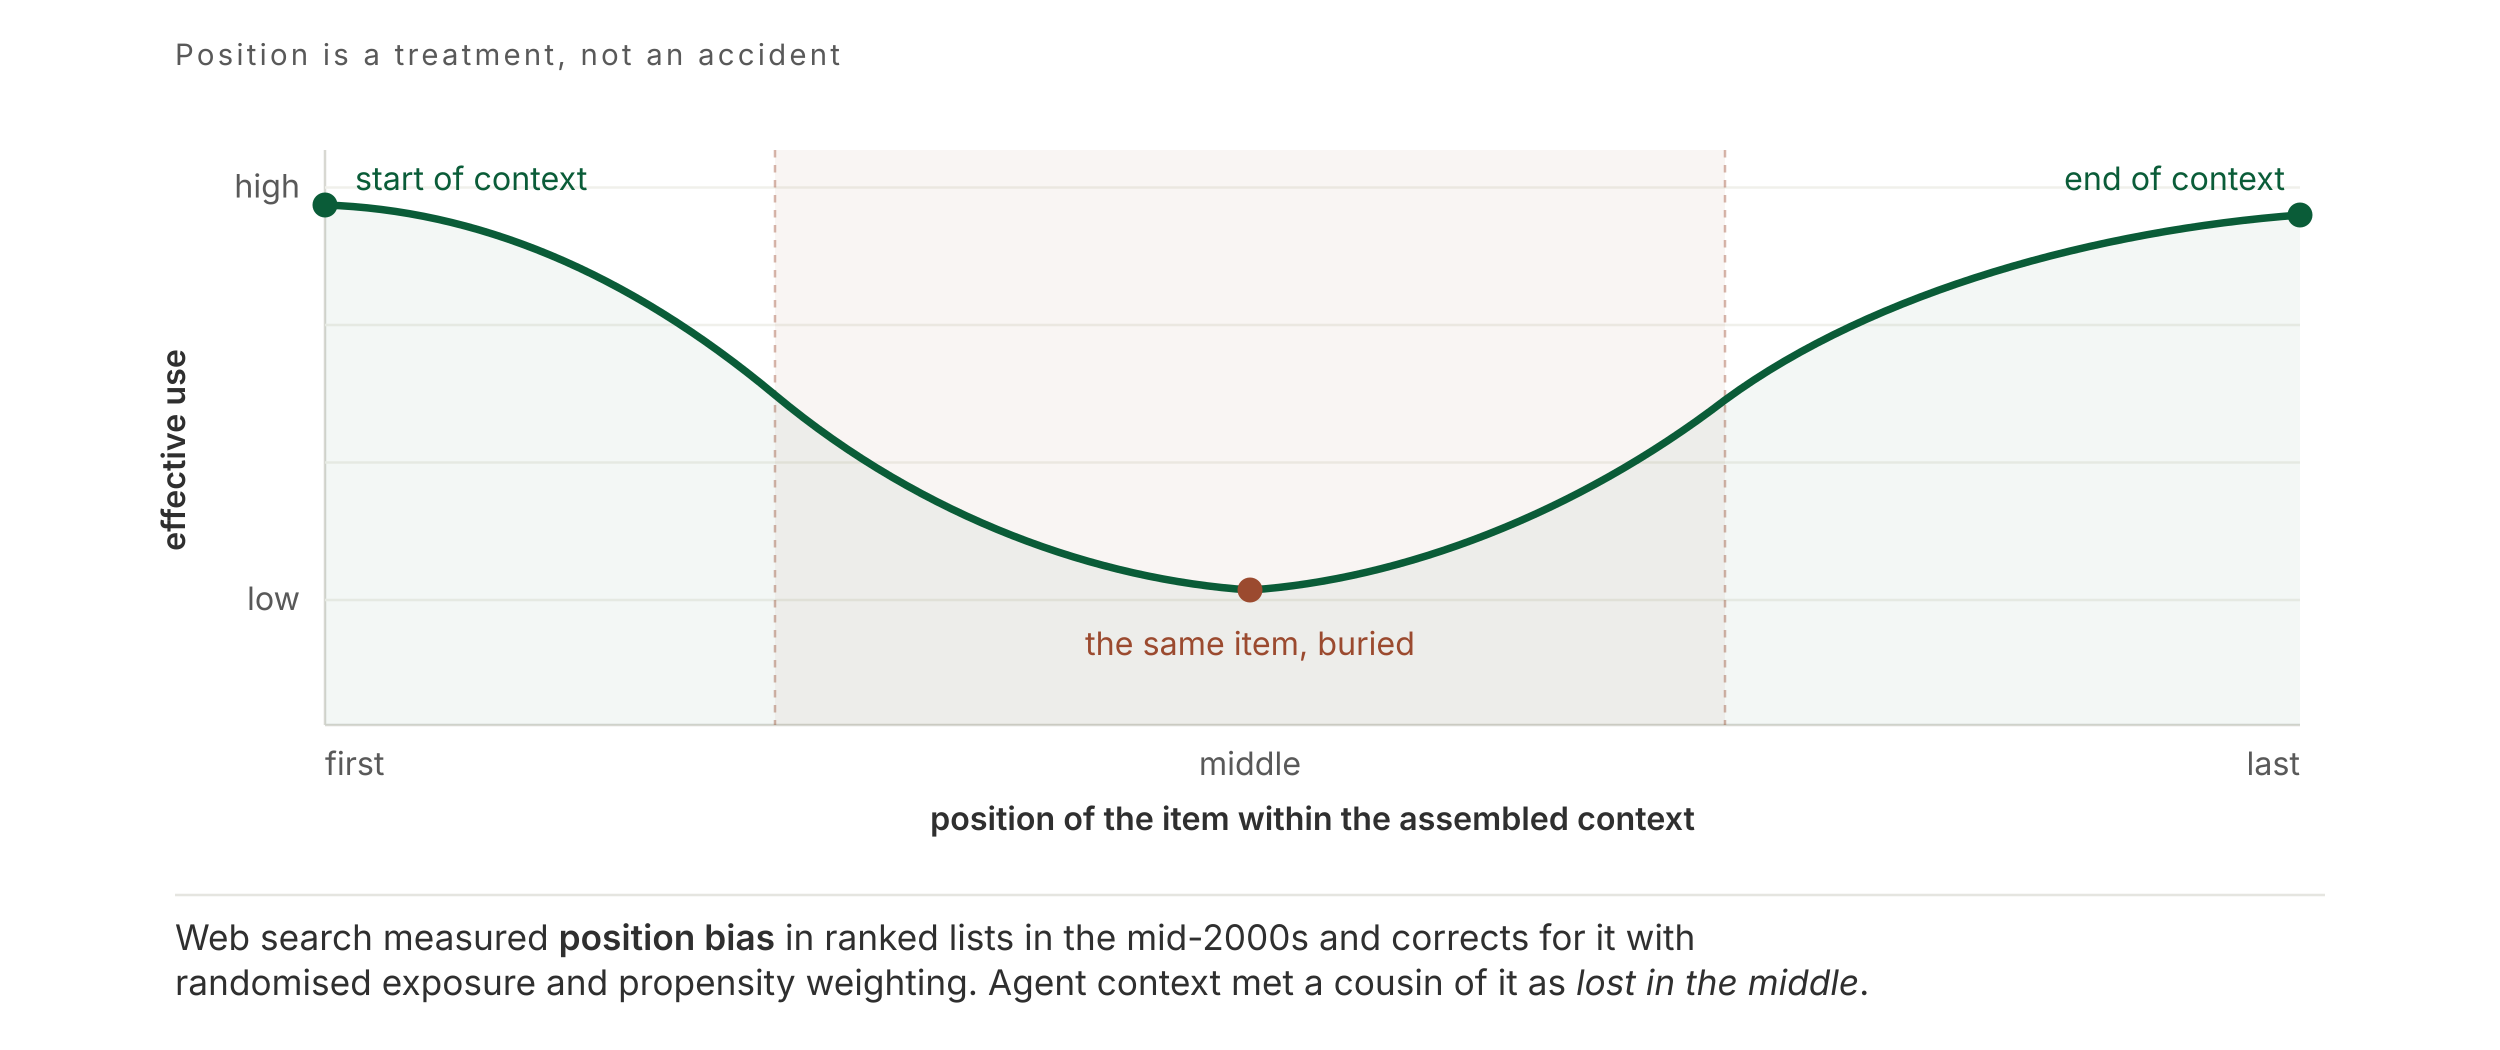
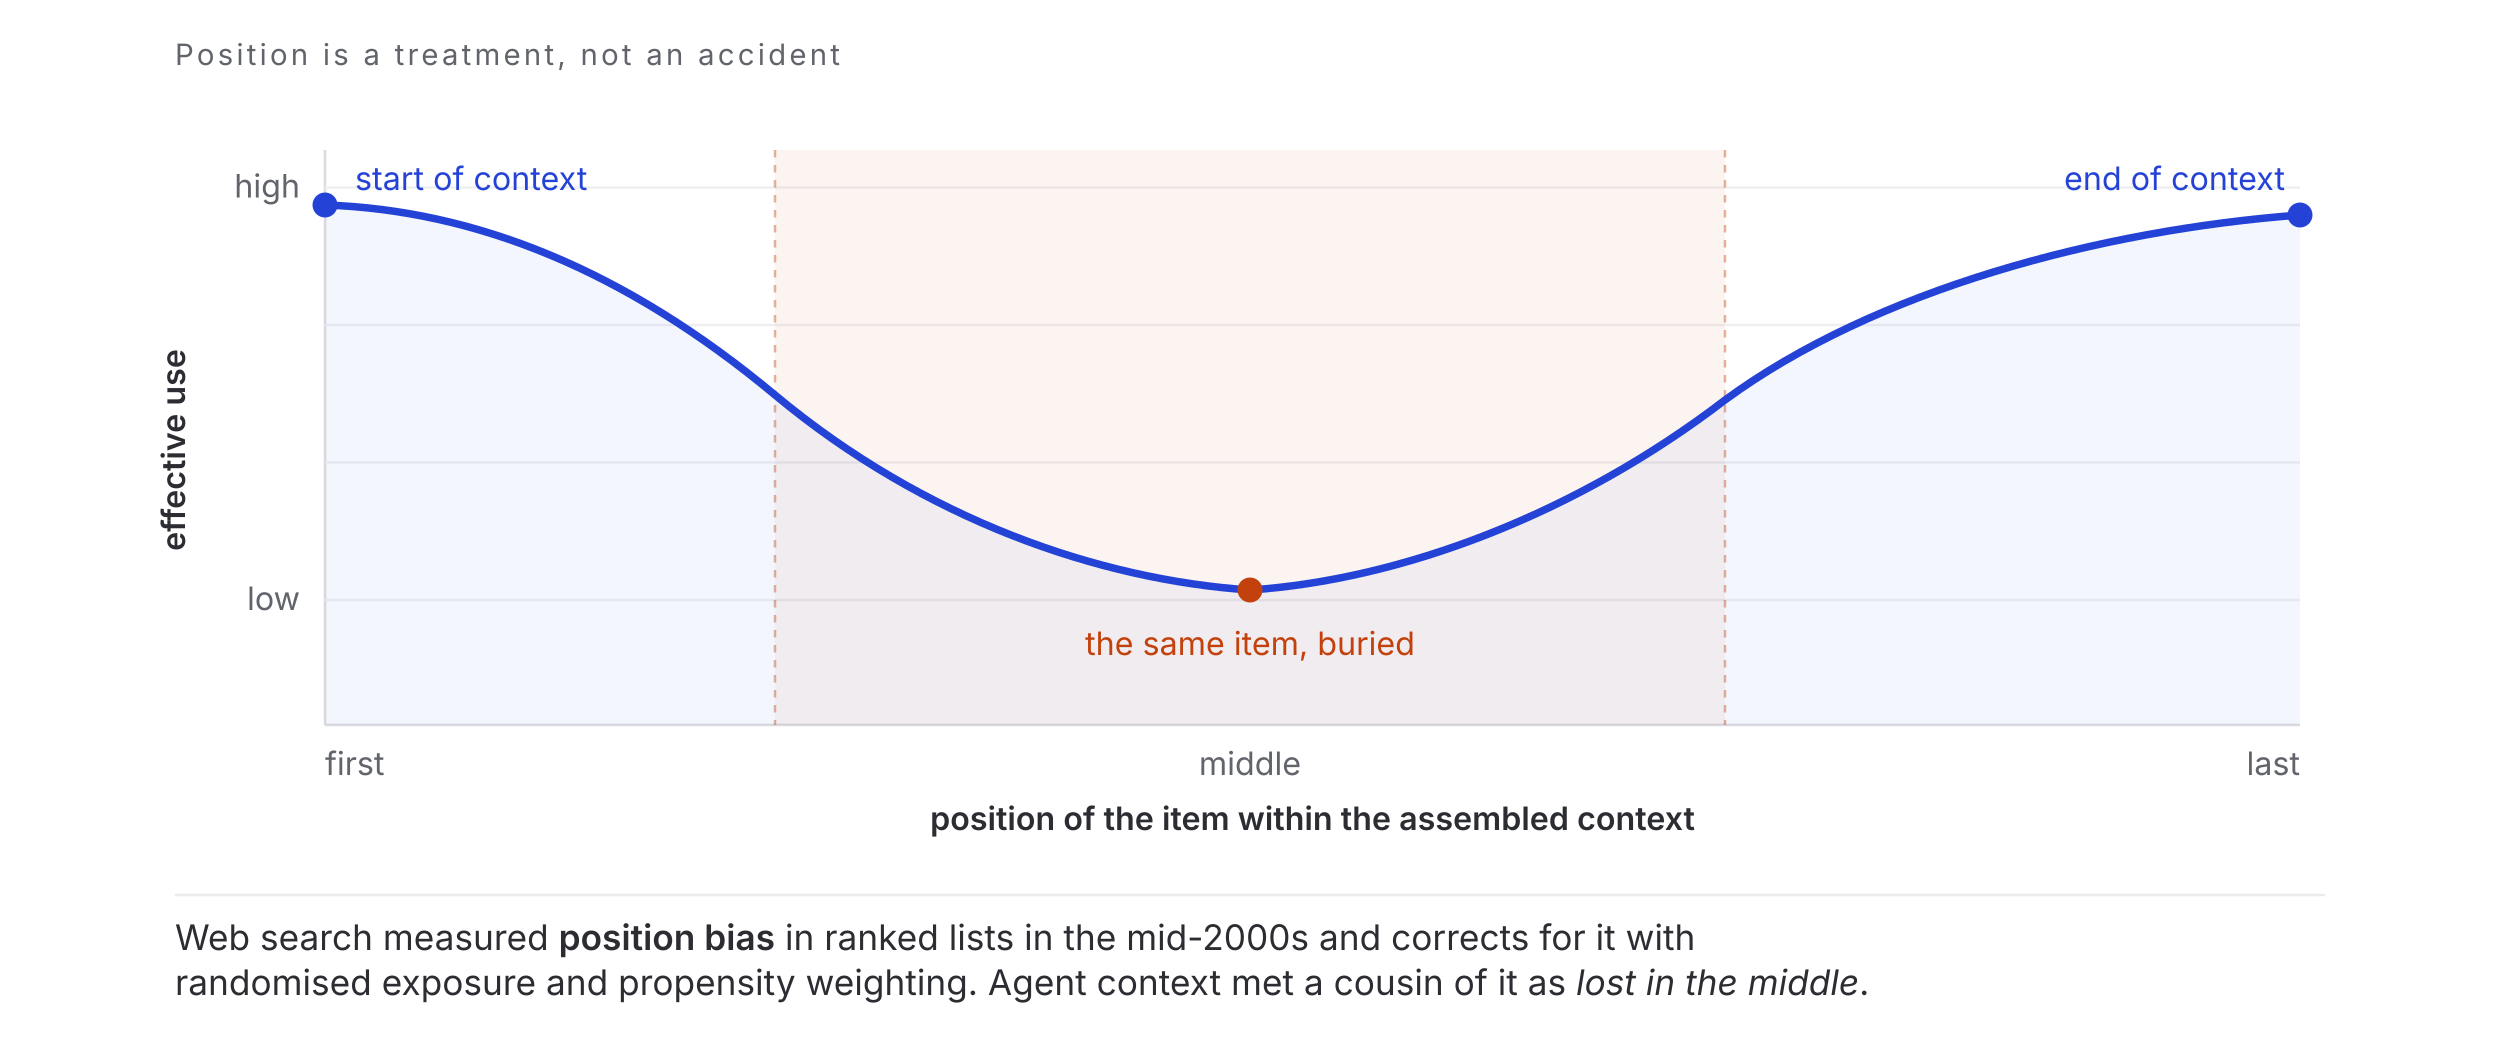
<svg xmlns="http://www.w3.org/2000/svg" viewBox="0 0 1000 420" width="1000" height="420" role="img" aria-labelledby="title desc" font-family="Inter, system-ui, -apple-system, 'Segoe UI', sans-serif">
  <style>
-     .kicker { font-size: 11.75px; fill: #595959; letter-spacing: .11em; text-transform: uppercase; }
-     .ax     { font-size: 12.9px; fill: #595959; }
-     .axb    { font-size: 12.9px; fill: #2F2F2F; font-weight: 600; }
-     .ann    { font-size: 12.9px; fill: #9B4A2F; }
-     .annok  { font-size: 12.9px; fill: #0A5C38; }
-     .note   { font-size: 12.9px; fill: #595959; }
-     .lede   { font-size: 14.1px; fill: #2F2F2F; }
+     .kicker { font-size: 11.75px; fill: #62646C; letter-spacing: .11em; text-transform: uppercase; }
+     .ax     { font-size: 12.9px; fill: #62646C; }
+     .axb    { font-size: 12.9px; fill: #2C2D32; font-weight: 600; }
+     .ann    { font-size: 12.9px; fill: #C2410C; }
+     .annok  { font-size: 12.9px; fill: #2443D6; }
+     .note   { font-size: 12.9px; fill: #62646C; }
+     .lede   { font-size: 14.1px; fill: #2C2D32; }
  </style>
  <rect width="1000" height="420" fill="#FFFFFF" />
  <g transform="translate(40,0)">
    <text class="kicker" x="30" y="26">Position is a treatment, not an accident</text>
-     <line x1="90" y1="60" x2="90" y2="290" stroke="#D8D8D2" />
-     <line x1="90" y1="290" x2="880" y2="290" stroke="#D8D8D2" />
-     <line x1="90" y1="75" x2="880" y2="75" stroke="#F0F0EB" />
-     <line x1="90" y1="130" x2="880" y2="130" stroke="#F0F0EB" />
-     <line x1="90" y1="185" x2="880" y2="185" stroke="#F0F0EB" />
-     <line x1="90" y1="240" x2="880" y2="240" stroke="#F0F0EB" />
+     <line x1="90" y1="60" x2="90" y2="290" stroke="#DCDCE0" />
+     <line x1="90" y1="290" x2="880" y2="290" stroke="#DCDCE0" />
+     <line x1="90" y1="75" x2="880" y2="75" stroke="#EFEFF1" />
+     <line x1="90" y1="130" x2="880" y2="130" stroke="#EFEFF1" />
+     <line x1="90" y1="185" x2="880" y2="185" stroke="#EFEFF1" />
+     <line x1="90" y1="240" x2="880" y2="240" stroke="#EFEFF1" />
    <text class="ax" x="80" y="79" text-anchor="end">high</text>
    <text class="ax" x="80" y="244" text-anchor="end">low</text>
    <text class="axb" x="34" y="180" transform="rotate(-90 34 180)" text-anchor="middle">effective use</text>
-     <rect x="270" y="60" width="380" height="230" fill="rgba(155,74,47,0.055)" />
-     <line x1="270" y1="60" x2="270" y2="290" stroke="rgba(155,74,47,.4)" stroke-dasharray="3 3" />
-     <line x1="650" y1="60" x2="650" y2="290" stroke="rgba(155,74,47,.4)" stroke-dasharray="3 3" />
-     <path d="M90 82            C 150 84, 210 108, 270 158            C 330 208, 400 232, 460 236            C 520 232, 590 206, 650 160            C 710 116, 800 92, 880 86" fill="none" stroke="#0A5C38" stroke-width="3.0" stroke-linecap="round" />
-     <path d="M90 82            C 150 84, 210 108, 270 158            C 330 208, 400 232, 460 236            C 520 232, 590 206, 650 160            C 710 116, 800 92, 880 86            L 880 290 L 90 290 Z" fill="rgba(10,92,56,0.05)" />
-     <circle cx="90" cy="82" r="5" fill="#0A5C38" />
-     <circle cx="460" cy="236" r="5" fill="#9B4A2F" />
-     <circle cx="880" cy="86" r="5" fill="#0A5C38" />
+     <rect x="270" y="60" width="380" height="230" fill="rgba(194,65,12,0.055)" />
+     <line x1="270" y1="60" x2="270" y2="290" stroke="rgba(194,65,12,.4)" stroke-dasharray="3 3" />
+     <line x1="650" y1="60" x2="650" y2="290" stroke="rgba(194,65,12,.4)" stroke-dasharray="3 3" />
+     <path d="M90 82            C 150 84, 210 108, 270 158            C 330 208, 400 232, 460 236            C 520 232, 590 206, 650 160            C 710 116, 800 92, 880 86" fill="none" stroke="#2443D6" stroke-width="3.0" stroke-linecap="round" />
+     <path d="M90 82            C 150 84, 210 108, 270 158            C 330 208, 400 232, 460 236            C 520 232, 590 206, 650 160            C 710 116, 800 92, 880 86            L 880 290 L 90 290 Z" fill="rgba(36,67,214,0.05)" />
+     <circle cx="90" cy="82" r="5" fill="#2443D6" />
+     <circle cx="460" cy="236" r="5" fill="#C2410C" />
+     <circle cx="880" cy="86" r="5" fill="#2443D6" />
    <text class="annok" x="102" y="76">start of context</text>
    <text class="annok" x="874" y="76" text-anchor="end">end of context</text>
    <text class="ann" x="460" y="262" text-anchor="middle">the same item, buried</text>
    <text class="ax" x="90" y="310">first</text>
    <text class="ax" x="460" y="310" text-anchor="middle">middle</text>
    <text class="ax" x="880" y="310" text-anchor="end">last</text>
    <text class="axb" x="485" y="332" text-anchor="middle">position of the item within the assembled context</text>
-     <line x1="30" y1="358" x2="890" y2="358" stroke="#E5E5E0" />
+     <line x1="30" y1="358" x2="890" y2="358" stroke="#EBEBEE" />
    <text class="lede" x="30" y="380">Web search measured <tspan font-weight="600">position bias</tspan> in ranked lists in the mid-2000s and corrects for it with</text>
    <text class="lede" x="30" y="398">randomised exposure and propensity weighting. Agent context met a cousin of it as <tspan font-style="italic">lost in the middle</tspan>.</text>
  </g>
</svg>
